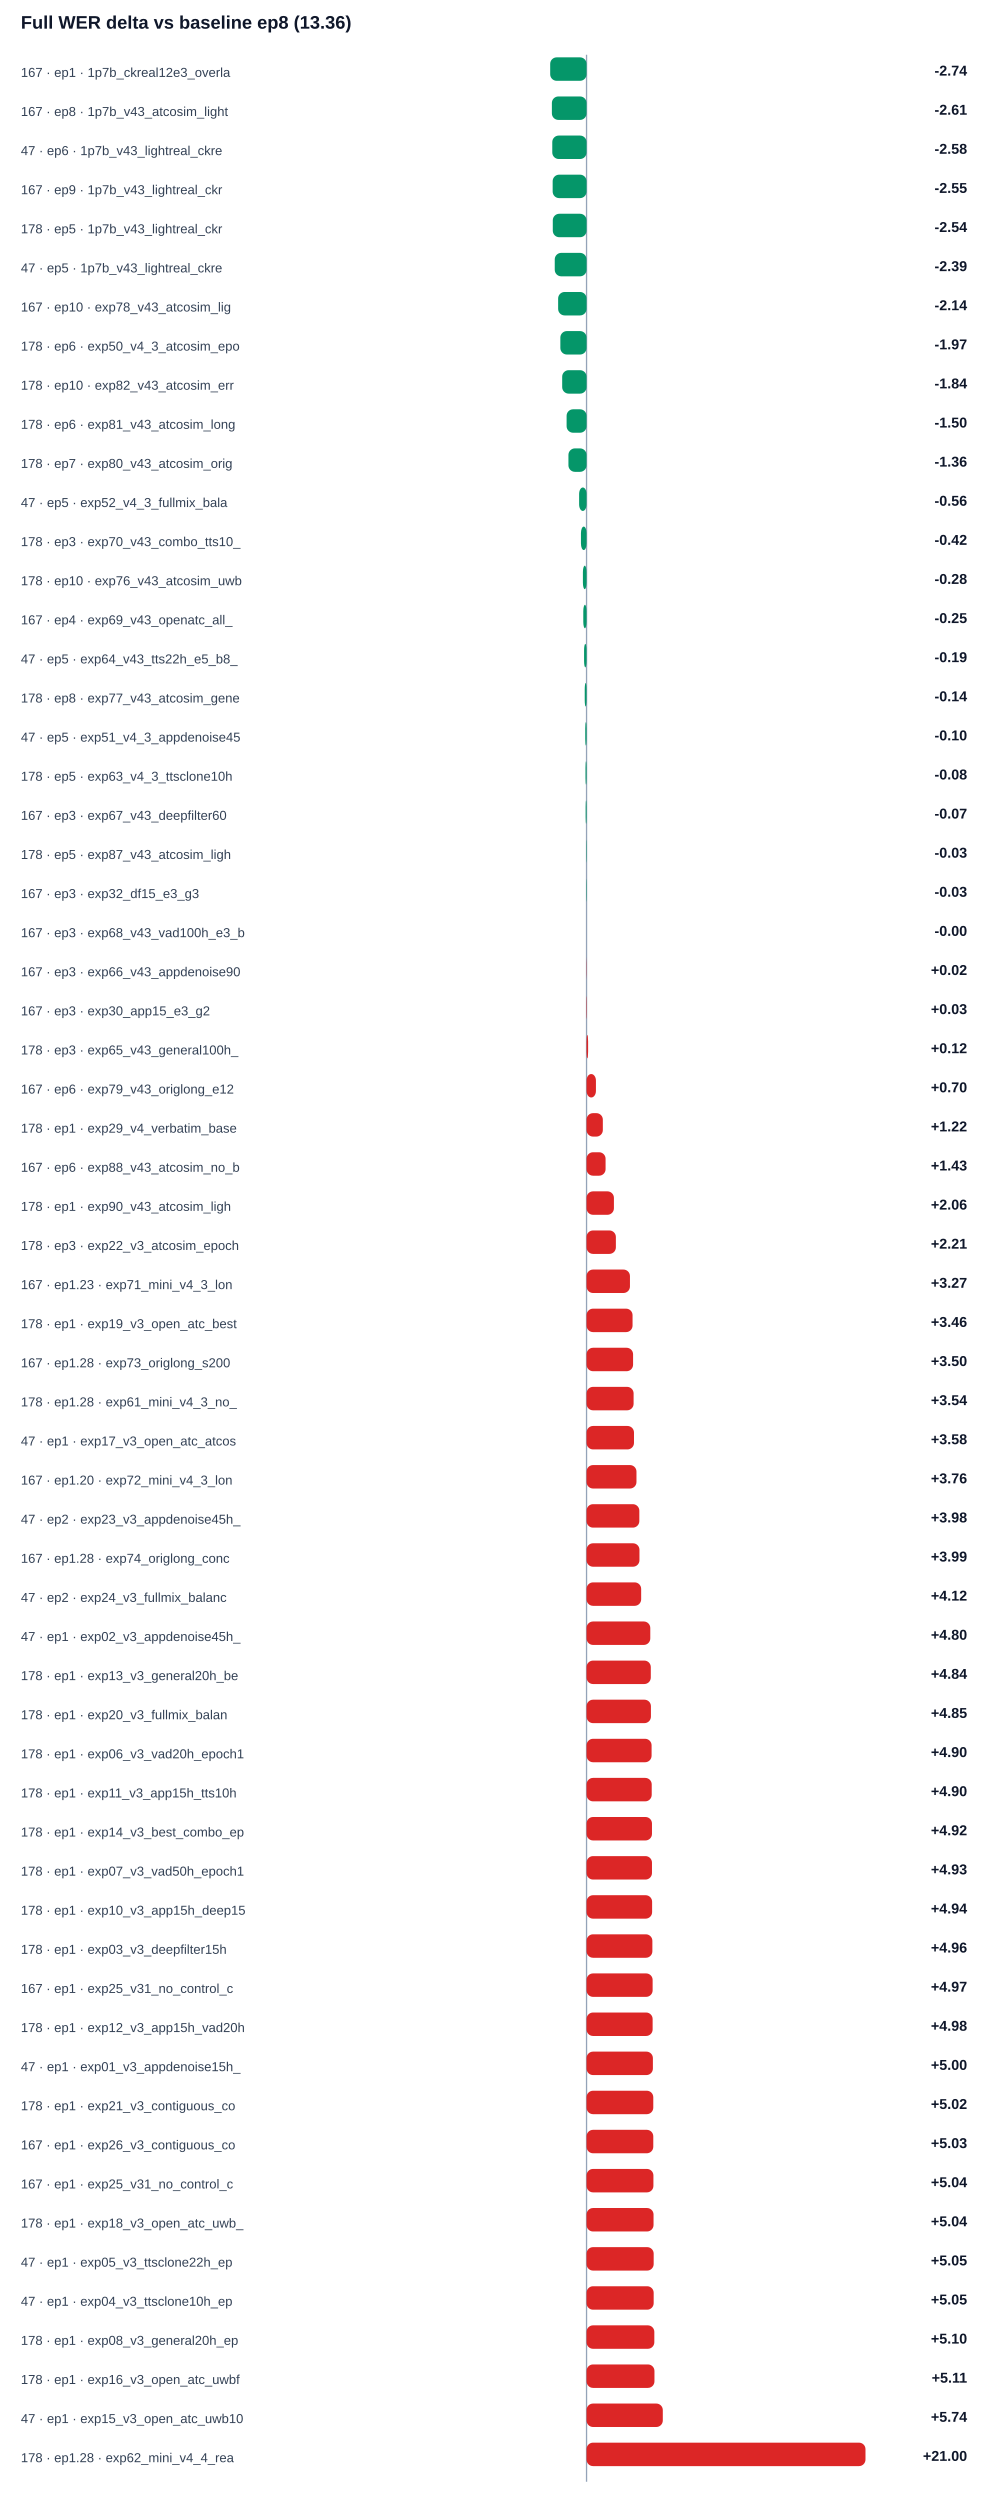
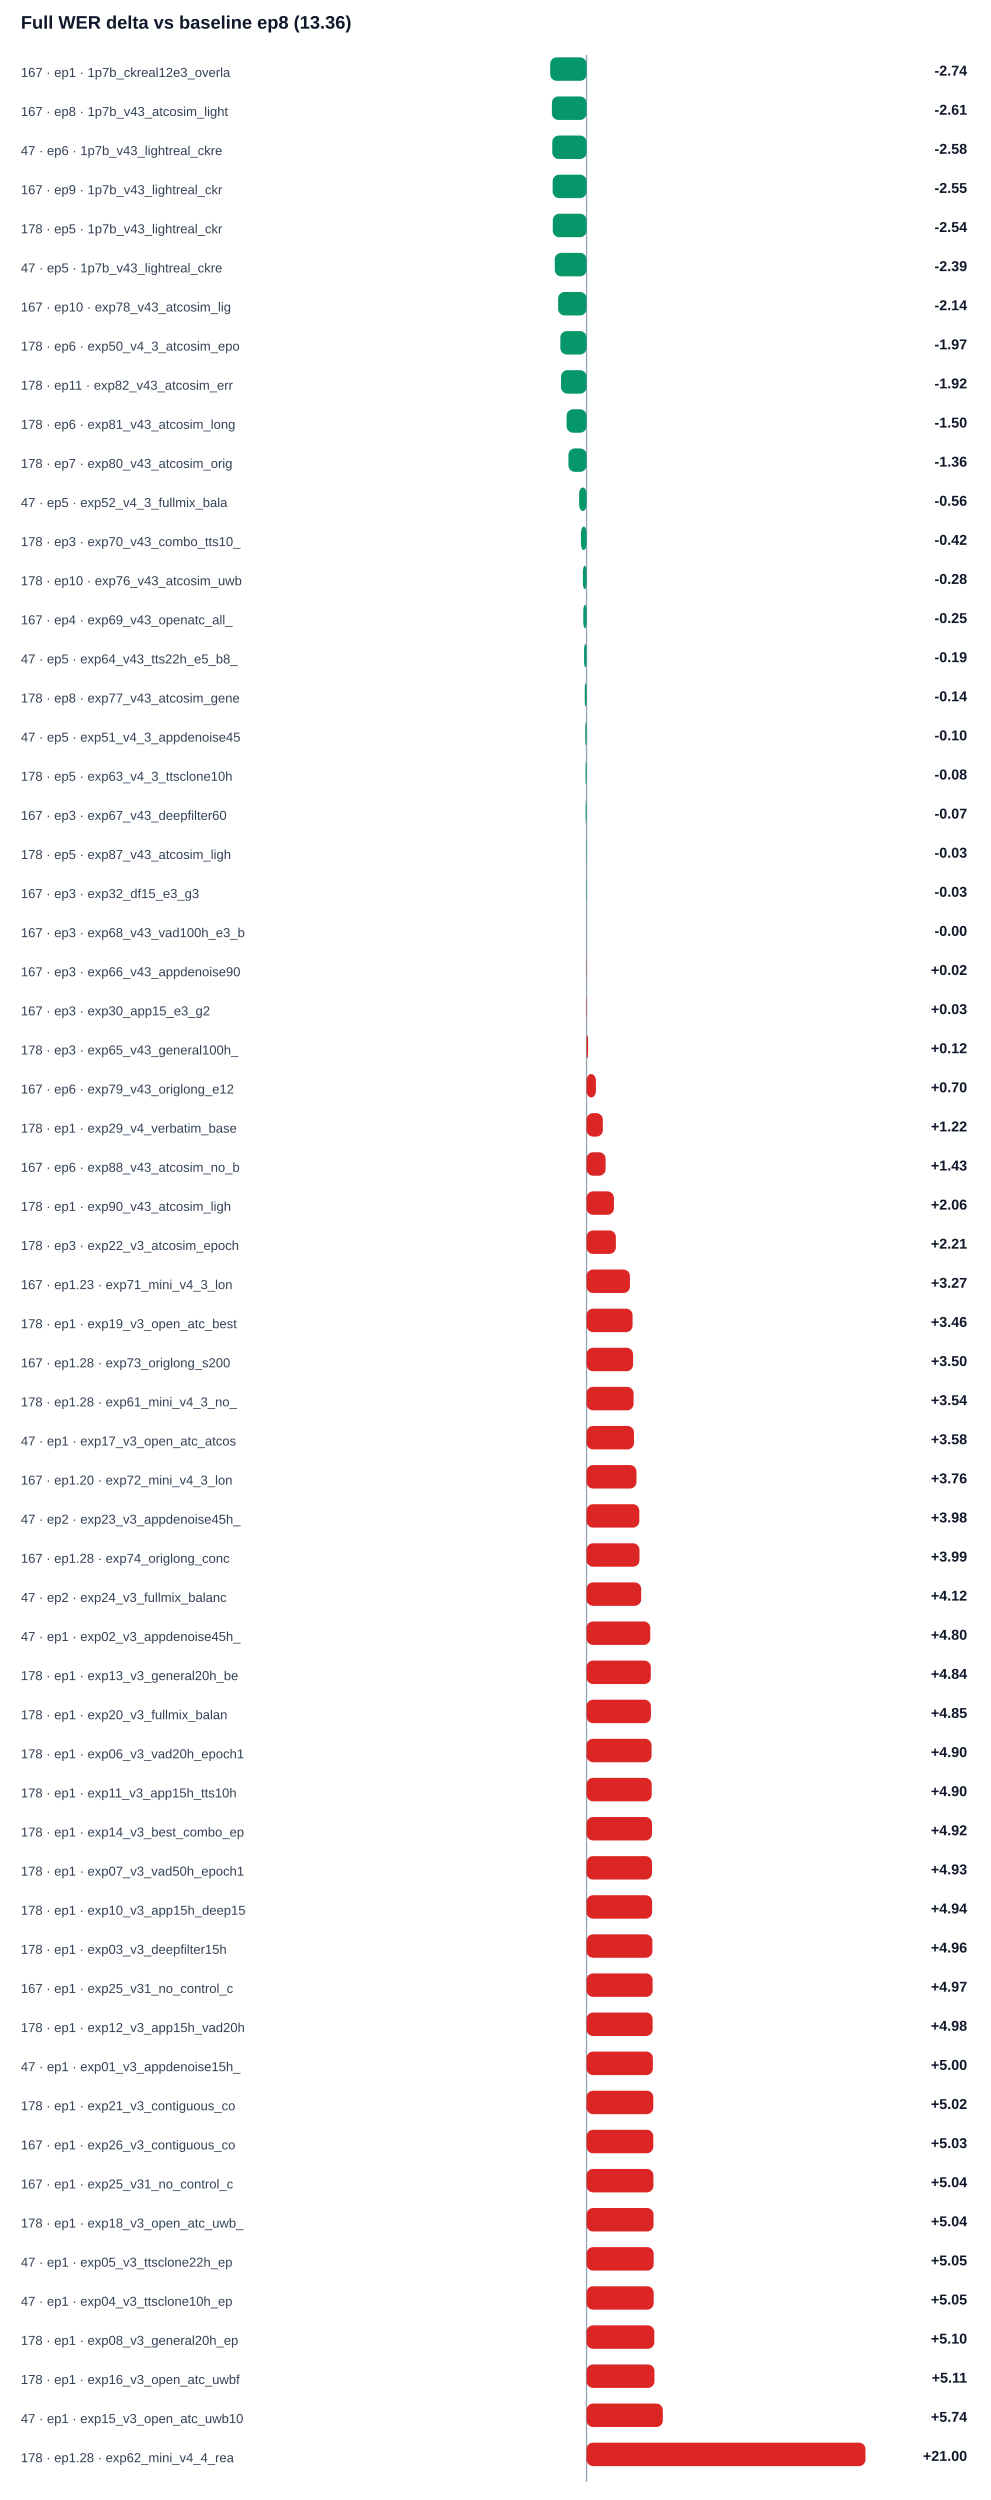
<svg xmlns="http://www.w3.org/2000/svg" width="100%" viewBox="0 0 760 1918" style="max-width:760px;background:#ffffff;border:1px solid #e5e7eb;border-radius:10px;">
  <text x="16.0" y="22.0" font-size="14" fill="#0f172a" text-anchor="start" font-family="Arial, sans-serif" font-weight="700">Full WER delta vs baseline ep8 (13.36)</text>
  <line x1="450" y1="42" x2="450" y2="1904" stroke="#94a3b8" />
  <text x="16.0" y="59.0" font-size="10" fill="#334155" text-anchor="start" font-family="Arial, sans-serif" font-weight="400">167 · ep1 · 1p7b_ckreal12e3_overla</text>
  <rect x="422.1" y="44" width="27.9" height="18" rx="5" fill="#059669" />
  <text x="742.0" y="58.0" font-size="11" fill="#0f172a" text-anchor="end" font-family="Arial, sans-serif" font-weight="700">-2.74</text>
  <text x="16.0" y="89.0" font-size="10" fill="#334155" text-anchor="start" font-family="Arial, sans-serif" font-weight="400">167 · ep8 · 1p7b_v43_atcosim_light</text>
  <rect x="423.4" y="74" width="26.6" height="18" rx="5" fill="#059669" />
  <text x="742.0" y="88.0" font-size="11" fill="#0f172a" text-anchor="end" font-family="Arial, sans-serif" font-weight="700">-2.61</text>
  <text x="16.0" y="119.0" font-size="10" fill="#334155" text-anchor="start" font-family="Arial, sans-serif" font-weight="400">47 · ep6 · 1p7b_v43_lightreal_ckre</text>
  <rect x="423.7" y="104" width="26.3" height="18" rx="5" fill="#059669" />
  <text x="742.0" y="118.0" font-size="11" fill="#0f172a" text-anchor="end" font-family="Arial, sans-serif" font-weight="700">-2.58</text>
  <text x="16.0" y="149.0" font-size="10" fill="#334155" text-anchor="start" font-family="Arial, sans-serif" font-weight="400">167 · ep9 · 1p7b_v43_lightreal_ckr</text>
  <rect x="424.0" y="134" width="26.0" height="18" rx="5" fill="#059669" />
  <text x="742.0" y="148.0" font-size="11" fill="#0f172a" text-anchor="end" font-family="Arial, sans-serif" font-weight="700">-2.55</text>
  <text x="16.0" y="179.0" font-size="10" fill="#334155" text-anchor="start" font-family="Arial, sans-serif" font-weight="400">178 · ep5 · 1p7b_v43_lightreal_ckr</text>
  <rect x="424.1" y="164" width="25.9" height="18" rx="5" fill="#059669" />
  <text x="742.0" y="178.0" font-size="11" fill="#0f172a" text-anchor="end" font-family="Arial, sans-serif" font-weight="700">-2.54</text>
  <text x="16.0" y="209.0" font-size="10" fill="#334155" text-anchor="start" font-family="Arial, sans-serif" font-weight="400">47 · ep5 · 1p7b_v43_lightreal_ckre</text>
  <rect x="425.6" y="194" width="24.4" height="18" rx="5" fill="#059669" />
  <text x="742.0" y="208.0" font-size="11" fill="#0f172a" text-anchor="end" font-family="Arial, sans-serif" font-weight="700">-2.39</text>
  <text x="16.0" y="239.0" font-size="10" fill="#334155" text-anchor="start" font-family="Arial, sans-serif" font-weight="400">167 · ep10 · exp78_v43_atcosim_lig</text>
  <rect x="428.2" y="224" width="21.8" height="18" rx="5" fill="#059669" />
  <text x="742.0" y="238.0" font-size="11" fill="#0f172a" text-anchor="end" font-family="Arial, sans-serif" font-weight="700">-2.14</text>
  <text x="16.0" y="269.0" font-size="10" fill="#334155" text-anchor="start" font-family="Arial, sans-serif" font-weight="400">178 · ep6 · exp50_v4_3_atcosim_epo</text>
  <rect x="429.9" y="254" width="20.1" height="18" rx="5" fill="#059669" />
  <text x="742.0" y="268.0" font-size="11" fill="#0f172a" text-anchor="end" font-family="Arial, sans-serif" font-weight="700">-1.97</text>
-   <text x="16.0" y="299.0" font-size="10" fill="#334155" text-anchor="start" font-family="Arial, sans-serif" font-weight="400">178 · ep10 · exp82_v43_atcosim_err</text>
-   <rect x="431.3" y="284" width="18.7" height="18" rx="5" fill="#059669" />
-   <text x="742.0" y="298.0" font-size="11" fill="#0f172a" text-anchor="end" font-family="Arial, sans-serif" font-weight="700">-1.84</text>
+   <text x="16.0" y="299.0" font-size="10" fill="#334155" text-anchor="start" font-family="Arial, sans-serif" font-weight="400">178 · ep11 · exp82_v43_atcosim_err</text>
+   <rect x="430.4" y="284" width="19.6" height="18" rx="5" fill="#059669" />
+   <text x="742.0" y="298.0" font-size="11" fill="#0f172a" text-anchor="end" font-family="Arial, sans-serif" font-weight="700">-1.92</text>
  <text x="16.0" y="329.0" font-size="10" fill="#334155" text-anchor="start" font-family="Arial, sans-serif" font-weight="400">178 · ep6 · exp81_v43_atcosim_long</text>
  <rect x="434.7" y="314" width="15.3" height="18" rx="5" fill="#059669" />
  <text x="742.0" y="328.0" font-size="11" fill="#0f172a" text-anchor="end" font-family="Arial, sans-serif" font-weight="700">-1.50</text>
  <text x="16.0" y="359.0" font-size="10" fill="#334155" text-anchor="start" font-family="Arial, sans-serif" font-weight="400">178 · ep7 · exp80_v43_atcosim_orig</text>
  <rect x="436.1" y="344" width="13.9" height="18" rx="5" fill="#059669" />
  <text x="742.0" y="358.0" font-size="11" fill="#0f172a" text-anchor="end" font-family="Arial, sans-serif" font-weight="700">-1.36</text>
  <text x="16.0" y="389.0" font-size="10" fill="#334155" text-anchor="start" font-family="Arial, sans-serif" font-weight="400">47 · ep5 · exp52_v4_3_fullmix_bala</text>
  <rect x="444.3" y="374" width="5.7" height="18" rx="5" fill="#059669" />
  <text x="742.0" y="388.0" font-size="11" fill="#0f172a" text-anchor="end" font-family="Arial, sans-serif" font-weight="700">-0.56</text>
  <text x="16.0" y="419.0" font-size="10" fill="#334155" text-anchor="start" font-family="Arial, sans-serif" font-weight="400">178 · ep3 · exp70_v43_combo_tts10_</text>
  <rect x="445.7" y="404" width="4.3" height="18" rx="5" fill="#059669" />
  <text x="742.0" y="418.0" font-size="11" fill="#0f172a" text-anchor="end" font-family="Arial, sans-serif" font-weight="700">-0.42</text>
  <text x="16.0" y="449.0" font-size="10" fill="#334155" text-anchor="start" font-family="Arial, sans-serif" font-weight="400">178 · ep10 · exp76_v43_atcosim_uwb</text>
  <rect x="447.2" y="434" width="2.8" height="18" rx="5" fill="#059669" />
  <text x="742.0" y="448.0" font-size="11" fill="#0f172a" text-anchor="end" font-family="Arial, sans-serif" font-weight="700">-0.28</text>
  <text x="16.0" y="479.0" font-size="10" fill="#334155" text-anchor="start" font-family="Arial, sans-serif" font-weight="400">167 · ep4 · exp69_v43_openatc_all_</text>
  <rect x="447.5" y="464" width="2.5" height="18" rx="5" fill="#059669" />
  <text x="742.0" y="478.0" font-size="11" fill="#0f172a" text-anchor="end" font-family="Arial, sans-serif" font-weight="700">-0.25</text>
  <text x="16.0" y="509.0" font-size="10" fill="#334155" text-anchor="start" font-family="Arial, sans-serif" font-weight="400">47 · ep5 · exp64_v43_tts22h_e5_b8_</text>
  <rect x="448.1" y="494" width="1.9" height="18" rx="5" fill="#059669" />
  <text x="742.0" y="508.0" font-size="11" fill="#0f172a" text-anchor="end" font-family="Arial, sans-serif" font-weight="700">-0.19</text>
  <text x="16.0" y="539.0" font-size="10" fill="#334155" text-anchor="start" font-family="Arial, sans-serif" font-weight="400">178 · ep8 · exp77_v43_atcosim_gene</text>
  <rect x="448.6" y="524" width="1.4" height="18" rx="5" fill="#059669" />
  <text x="742.0" y="538.0" font-size="11" fill="#0f172a" text-anchor="end" font-family="Arial, sans-serif" font-weight="700">-0.14</text>
  <text x="16.0" y="569.0" font-size="10" fill="#334155" text-anchor="start" font-family="Arial, sans-serif" font-weight="400">47 · ep5 · exp51_v4_3_appdenoise45</text>
  <rect x="449.0" y="554" width="1.0" height="18" rx="5" fill="#059669" />
  <text x="742.0" y="568.0" font-size="11" fill="#0f172a" text-anchor="end" font-family="Arial, sans-serif" font-weight="700">-0.10</text>
  <text x="16.0" y="599.0" font-size="10" fill="#334155" text-anchor="start" font-family="Arial, sans-serif" font-weight="400">178 · ep5 · exp63_v4_3_ttsclone10h</text>
  <rect x="449.2" y="584" width="0.8" height="18" rx="5" fill="#059669" />
  <text x="742.0" y="598.0" font-size="11" fill="#0f172a" text-anchor="end" font-family="Arial, sans-serif" font-weight="700">-0.08</text>
  <text x="16.0" y="629.0" font-size="10" fill="#334155" text-anchor="start" font-family="Arial, sans-serif" font-weight="400">167 · ep3 · exp67_v43_deepfilter60</text>
  <rect x="449.3" y="614" width="0.7" height="18" rx="5" fill="#059669" />
  <text x="742.0" y="628.0" font-size="11" fill="#0f172a" text-anchor="end" font-family="Arial, sans-serif" font-weight="700">-0.07</text>
  <text x="16.0" y="659.0" font-size="10" fill="#334155" text-anchor="start" font-family="Arial, sans-serif" font-weight="400">178 · ep5 · exp87_v43_atcosim_ligh</text>
  <rect x="449.7" y="644" width="0.3" height="18" rx="5" fill="#059669" />
  <text x="742.0" y="658.0" font-size="11" fill="#0f172a" text-anchor="end" font-family="Arial, sans-serif" font-weight="700">-0.03</text>
  <text x="16.0" y="689.0" font-size="10" fill="#334155" text-anchor="start" font-family="Arial, sans-serif" font-weight="400">167 · ep3 · exp32_df15_e3_g3</text>
  <rect x="449.7" y="674" width="0.3" height="18" rx="5" fill="#059669" />
  <text x="742.0" y="688.0" font-size="11" fill="#0f172a" text-anchor="end" font-family="Arial, sans-serif" font-weight="700">-0.03</text>
  <text x="16.0" y="719.0" font-size="10" fill="#334155" text-anchor="start" font-family="Arial, sans-serif" font-weight="400">167 · ep3 · exp68_v43_vad100h_e3_b</text>
  <rect x="450.0" y="704" width="0.0" height="18" rx="5" fill="#059669" />
  <text x="742.0" y="718.0" font-size="11" fill="#0f172a" text-anchor="end" font-family="Arial, sans-serif" font-weight="700">-0.00</text>
  <text x="16.0" y="749.0" font-size="10" fill="#334155" text-anchor="start" font-family="Arial, sans-serif" font-weight="400">167 · ep3 · exp66_v43_appdenoise90</text>
  <rect x="450.0" y="734" width="0.2" height="18" rx="5" fill="#dc2626" />
  <text x="742.0" y="748.0" font-size="11" fill="#0f172a" text-anchor="end" font-family="Arial, sans-serif" font-weight="700">+0.02</text>
  <text x="16.0" y="779.0" font-size="10" fill="#334155" text-anchor="start" font-family="Arial, sans-serif" font-weight="400">167 · ep3 · exp30_app15_e3_g2</text>
  <rect x="450.0" y="764" width="0.3" height="18" rx="5" fill="#dc2626" />
  <text x="742.0" y="778.0" font-size="11" fill="#0f172a" text-anchor="end" font-family="Arial, sans-serif" font-weight="700">+0.03</text>
  <text x="16.0" y="809.0" font-size="10" fill="#334155" text-anchor="start" font-family="Arial, sans-serif" font-weight="400">178 · ep3 · exp65_v43_general100h_</text>
  <rect x="450.0" y="794" width="1.2" height="18" rx="5" fill="#dc2626" />
  <text x="742.0" y="808.0" font-size="11" fill="#0f172a" text-anchor="end" font-family="Arial, sans-serif" font-weight="700">+0.12</text>
  <text x="16.0" y="839.0" font-size="10" fill="#334155" text-anchor="start" font-family="Arial, sans-serif" font-weight="400">167 · ep6 · exp79_v43_origlong_e12</text>
  <rect x="450.0" y="824" width="7.2" height="18" rx="5" fill="#dc2626" />
  <text x="742.0" y="838.0" font-size="11" fill="#0f172a" text-anchor="end" font-family="Arial, sans-serif" font-weight="700">+0.70</text>
  <text x="16.0" y="869.0" font-size="10" fill="#334155" text-anchor="start" font-family="Arial, sans-serif" font-weight="400">178 · ep1 · exp29_v4_verbatim_base</text>
  <rect x="450.0" y="854" width="12.5" height="18" rx="5" fill="#dc2626" />
  <text x="742.0" y="868.0" font-size="11" fill="#0f172a" text-anchor="end" font-family="Arial, sans-serif" font-weight="700">+1.22</text>
  <text x="16.0" y="899.0" font-size="10" fill="#334155" text-anchor="start" font-family="Arial, sans-serif" font-weight="400">167 · ep6 · exp88_v43_atcosim_no_b</text>
  <rect x="450.0" y="884" width="14.6" height="18" rx="5" fill="#dc2626" />
  <text x="742.0" y="898.0" font-size="11" fill="#0f172a" text-anchor="end" font-family="Arial, sans-serif" font-weight="700">+1.43</text>
  <text x="16.0" y="929.0" font-size="10" fill="#334155" text-anchor="start" font-family="Arial, sans-serif" font-weight="400">178 · ep1 · exp90_v43_atcosim_ligh</text>
  <rect x="450.0" y="914" width="21.0" height="18" rx="5" fill="#dc2626" />
  <text x="742.0" y="928.0" font-size="11" fill="#0f172a" text-anchor="end" font-family="Arial, sans-serif" font-weight="700">+2.06</text>
  <text x="16.0" y="959.0" font-size="10" fill="#334155" text-anchor="start" font-family="Arial, sans-serif" font-weight="400">178 · ep3 · exp22_v3_atcosim_epoch</text>
  <rect x="450.0" y="944" width="22.5" height="18" rx="5" fill="#dc2626" />
  <text x="742.0" y="958.0" font-size="11" fill="#0f172a" text-anchor="end" font-family="Arial, sans-serif" font-weight="700">+2.21</text>
  <text x="16.0" y="989.0" font-size="10" fill="#334155" text-anchor="start" font-family="Arial, sans-serif" font-weight="400">167 · ep1.23 · exp71_mini_v4_3_lon</text>
  <rect x="450.0" y="974" width="33.3" height="18" rx="5" fill="#dc2626" />
  <text x="742.0" y="988.0" font-size="11" fill="#0f172a" text-anchor="end" font-family="Arial, sans-serif" font-weight="700">+3.27</text>
  <text x="16.0" y="1019.0" font-size="10" fill="#334155" text-anchor="start" font-family="Arial, sans-serif" font-weight="400">178 · ep1 · exp19_v3_open_atc_best</text>
  <rect x="450.0" y="1004" width="35.3" height="18" rx="5" fill="#dc2626" />
  <text x="742.0" y="1018.0" font-size="11" fill="#0f172a" text-anchor="end" font-family="Arial, sans-serif" font-weight="700">+3.46</text>
  <text x="16.0" y="1049.0" font-size="10" fill="#334155" text-anchor="start" font-family="Arial, sans-serif" font-weight="400">167 · ep1.28 · exp73_origlong_s200</text>
  <rect x="450.0" y="1034" width="35.7" height="18" rx="5" fill="#dc2626" />
  <text x="742.0" y="1048.0" font-size="11" fill="#0f172a" text-anchor="end" font-family="Arial, sans-serif" font-weight="700">+3.50</text>
  <text x="16.0" y="1079.0" font-size="10" fill="#334155" text-anchor="start" font-family="Arial, sans-serif" font-weight="400">178 · ep1.28 · exp61_mini_v4_3_no_</text>
  <rect x="450.0" y="1064" width="36.1" height="18" rx="5" fill="#dc2626" />
  <text x="742.0" y="1078.0" font-size="11" fill="#0f172a" text-anchor="end" font-family="Arial, sans-serif" font-weight="700">+3.54</text>
  <text x="16.0" y="1109.0" font-size="10" fill="#334155" text-anchor="start" font-family="Arial, sans-serif" font-weight="400">47 · ep1 · exp17_v3_open_atc_atcos</text>
  <rect x="450.0" y="1094" width="36.4" height="18" rx="5" fill="#dc2626" />
  <text x="742.0" y="1108.0" font-size="11" fill="#0f172a" text-anchor="end" font-family="Arial, sans-serif" font-weight="700">+3.58</text>
  <text x="16.0" y="1139.0" font-size="10" fill="#334155" text-anchor="start" font-family="Arial, sans-serif" font-weight="400">167 · ep1.20 · exp72_mini_v4_3_lon</text>
  <rect x="450.0" y="1124" width="38.3" height="18" rx="5" fill="#dc2626" />
  <text x="742.0" y="1138.0" font-size="11" fill="#0f172a" text-anchor="end" font-family="Arial, sans-serif" font-weight="700">+3.76</text>
  <text x="16.0" y="1169.0" font-size="10" fill="#334155" text-anchor="start" font-family="Arial, sans-serif" font-weight="400">47 · ep2 · exp23_v3_appdenoise45h_</text>
  <rect x="450.0" y="1154" width="40.5" height="18" rx="5" fill="#dc2626" />
  <text x="742.0" y="1168.0" font-size="11" fill="#0f172a" text-anchor="end" font-family="Arial, sans-serif" font-weight="700">+3.98</text>
  <text x="16.0" y="1199.0" font-size="10" fill="#334155" text-anchor="start" font-family="Arial, sans-serif" font-weight="400">167 · ep1.28 · exp74_origlong_conc</text>
  <rect x="450.0" y="1184" width="40.6" height="18" rx="5" fill="#dc2626" />
  <text x="742.0" y="1198.0" font-size="11" fill="#0f172a" text-anchor="end" font-family="Arial, sans-serif" font-weight="700">+3.99</text>
  <text x="16.0" y="1229.0" font-size="10" fill="#334155" text-anchor="start" font-family="Arial, sans-serif" font-weight="400">47 · ep2 · exp24_v3_fullmix_balanc</text>
  <rect x="450.0" y="1214" width="41.9" height="18" rx="5" fill="#dc2626" />
  <text x="742.0" y="1228.0" font-size="11" fill="#0f172a" text-anchor="end" font-family="Arial, sans-serif" font-weight="700">+4.12</text>
  <text x="16.0" y="1259.0" font-size="10" fill="#334155" text-anchor="start" font-family="Arial, sans-serif" font-weight="400">47 · ep1 · exp02_v3_appdenoise45h_</text>
  <rect x="450.0" y="1244" width="48.9" height="18" rx="5" fill="#dc2626" />
  <text x="742.0" y="1258.0" font-size="11" fill="#0f172a" text-anchor="end" font-family="Arial, sans-serif" font-weight="700">+4.80</text>
  <text x="16.0" y="1289.0" font-size="10" fill="#334155" text-anchor="start" font-family="Arial, sans-serif" font-weight="400">178 · ep1 · exp13_v3_general20h_be</text>
  <rect x="450.0" y="1274" width="49.3" height="18" rx="5" fill="#dc2626" />
  <text x="742.0" y="1288.0" font-size="11" fill="#0f172a" text-anchor="end" font-family="Arial, sans-serif" font-weight="700">+4.84</text>
  <text x="16.0" y="1319.0" font-size="10" fill="#334155" text-anchor="start" font-family="Arial, sans-serif" font-weight="400">178 · ep1 · exp20_v3_fullmix_balan</text>
  <rect x="450.0" y="1304" width="49.4" height="18" rx="5" fill="#dc2626" />
  <text x="742.0" y="1318.0" font-size="11" fill="#0f172a" text-anchor="end" font-family="Arial, sans-serif" font-weight="700">+4.85</text>
  <text x="16.0" y="1349.0" font-size="10" fill="#334155" text-anchor="start" font-family="Arial, sans-serif" font-weight="400">178 · ep1 · exp06_v3_vad20h_epoch1</text>
  <rect x="450.0" y="1334" width="49.9" height="18" rx="5" fill="#dc2626" />
  <text x="742.0" y="1348.0" font-size="11" fill="#0f172a" text-anchor="end" font-family="Arial, sans-serif" font-weight="700">+4.90</text>
  <text x="16.0" y="1379.0" font-size="10" fill="#334155" text-anchor="start" font-family="Arial, sans-serif" font-weight="400">178 · ep1 · exp11_v3_app15h_tts10h</text>
  <rect x="450.0" y="1364" width="50.0" height="18" rx="5" fill="#dc2626" />
  <text x="742.0" y="1378.0" font-size="11" fill="#0f172a" text-anchor="end" font-family="Arial, sans-serif" font-weight="700">+4.90</text>
  <text x="16.0" y="1409.0" font-size="10" fill="#334155" text-anchor="start" font-family="Arial, sans-serif" font-weight="400">178 · ep1 · exp14_v3_best_combo_ep</text>
  <rect x="450.0" y="1394" width="50.2" height="18" rx="5" fill="#dc2626" />
  <text x="742.0" y="1408.0" font-size="11" fill="#0f172a" text-anchor="end" font-family="Arial, sans-serif" font-weight="700">+4.92</text>
  <text x="16.0" y="1439.0" font-size="10" fill="#334155" text-anchor="start" font-family="Arial, sans-serif" font-weight="400">178 · ep1 · exp07_v3_vad50h_epoch1</text>
  <rect x="450.0" y="1424" width="50.2" height="18" rx="5" fill="#dc2626" />
  <text x="742.0" y="1438.0" font-size="11" fill="#0f172a" text-anchor="end" font-family="Arial, sans-serif" font-weight="700">+4.93</text>
  <text x="16.0" y="1469.0" font-size="10" fill="#334155" text-anchor="start" font-family="Arial, sans-serif" font-weight="400">178 · ep1 · exp10_v3_app15h_deep15</text>
  <rect x="450.0" y="1454" width="50.3" height="18" rx="5" fill="#dc2626" />
  <text x="742.0" y="1468.0" font-size="11" fill="#0f172a" text-anchor="end" font-family="Arial, sans-serif" font-weight="700">+4.94</text>
  <text x="16.0" y="1499.0" font-size="10" fill="#334155" text-anchor="start" font-family="Arial, sans-serif" font-weight="400">178 · ep1 · exp03_v3_deepfilter15h</text>
  <rect x="450.0" y="1484" width="50.5" height="18" rx="5" fill="#dc2626" />
  <text x="742.0" y="1498.0" font-size="11" fill="#0f172a" text-anchor="end" font-family="Arial, sans-serif" font-weight="700">+4.96</text>
  <text x="16.0" y="1529.0" font-size="10" fill="#334155" text-anchor="start" font-family="Arial, sans-serif" font-weight="400">167 · ep1 · exp25_v31_no_control_c</text>
  <rect x="450.0" y="1514" width="50.7" height="18" rx="5" fill="#dc2626" />
  <text x="742.0" y="1528.0" font-size="11" fill="#0f172a" text-anchor="end" font-family="Arial, sans-serif" font-weight="700">+4.97</text>
  <text x="16.0" y="1559.0" font-size="10" fill="#334155" text-anchor="start" font-family="Arial, sans-serif" font-weight="400">178 · ep1 · exp12_v3_app15h_vad20h</text>
  <rect x="450.0" y="1544" width="50.7" height="18" rx="5" fill="#dc2626" />
  <text x="742.0" y="1558.0" font-size="11" fill="#0f172a" text-anchor="end" font-family="Arial, sans-serif" font-weight="700">+4.98</text>
  <text x="16.0" y="1589.0" font-size="10" fill="#334155" text-anchor="start" font-family="Arial, sans-serif" font-weight="400">47 · ep1 · exp01_v3_appdenoise15h_</text>
  <rect x="450.0" y="1574" width="50.9" height="18" rx="5" fill="#dc2626" />
  <text x="742.0" y="1588.0" font-size="11" fill="#0f172a" text-anchor="end" font-family="Arial, sans-serif" font-weight="700">+5.00</text>
  <text x="16.0" y="1619.0" font-size="10" fill="#334155" text-anchor="start" font-family="Arial, sans-serif" font-weight="400">178 · ep1 · exp21_v3_contiguous_co</text>
  <rect x="450.0" y="1604" width="51.2" height="18" rx="5" fill="#dc2626" />
  <text x="742.0" y="1618.0" font-size="11" fill="#0f172a" text-anchor="end" font-family="Arial, sans-serif" font-weight="700">+5.02</text>
  <text x="16.0" y="1649.0" font-size="10" fill="#334155" text-anchor="start" font-family="Arial, sans-serif" font-weight="400">167 · ep1 · exp26_v3_contiguous_co</text>
  <rect x="450.0" y="1634" width="51.2" height="18" rx="5" fill="#dc2626" />
  <text x="742.0" y="1648.0" font-size="11" fill="#0f172a" text-anchor="end" font-family="Arial, sans-serif" font-weight="700">+5.03</text>
  <text x="16.0" y="1679.0" font-size="10" fill="#334155" text-anchor="start" font-family="Arial, sans-serif" font-weight="400">167 · ep1 · exp25_v31_no_control_c</text>
  <rect x="450.0" y="1664" width="51.3" height="18" rx="5" fill="#dc2626" />
  <text x="742.0" y="1678.0" font-size="11" fill="#0f172a" text-anchor="end" font-family="Arial, sans-serif" font-weight="700">+5.04</text>
  <text x="16.0" y="1709.0" font-size="10" fill="#334155" text-anchor="start" font-family="Arial, sans-serif" font-weight="400">178 · ep1 · exp18_v3_open_atc_uwb_</text>
  <rect x="450.0" y="1694" width="51.4" height="18" rx="5" fill="#dc2626" />
  <text x="742.0" y="1708.0" font-size="11" fill="#0f172a" text-anchor="end" font-family="Arial, sans-serif" font-weight="700">+5.04</text>
  <text x="16.0" y="1739.0" font-size="10" fill="#334155" text-anchor="start" font-family="Arial, sans-serif" font-weight="400">47 · ep1 · exp05_v3_ttsclone22h_ep</text>
  <rect x="450.0" y="1724" width="51.5" height="18" rx="5" fill="#dc2626" />
  <text x="742.0" y="1738.0" font-size="11" fill="#0f172a" text-anchor="end" font-family="Arial, sans-serif" font-weight="700">+5.05</text>
  <text x="16.0" y="1769.0" font-size="10" fill="#334155" text-anchor="start" font-family="Arial, sans-serif" font-weight="400">47 · ep1 · exp04_v3_ttsclone10h_ep</text>
  <rect x="450.0" y="1754" width="51.5" height="18" rx="5" fill="#dc2626" />
  <text x="742.0" y="1768.0" font-size="11" fill="#0f172a" text-anchor="end" font-family="Arial, sans-serif" font-weight="700">+5.05</text>
  <text x="16.0" y="1799.0" font-size="10" fill="#334155" text-anchor="start" font-family="Arial, sans-serif" font-weight="400">178 · ep1 · exp08_v3_general20h_ep</text>
  <rect x="450.0" y="1784" width="52.0" height="18" rx="5" fill="#dc2626" />
  <text x="742.0" y="1798.0" font-size="11" fill="#0f172a" text-anchor="end" font-family="Arial, sans-serif" font-weight="700">+5.10</text>
  <text x="16.0" y="1829.0" font-size="10" fill="#334155" text-anchor="start" font-family="Arial, sans-serif" font-weight="400">178 · ep1 · exp16_v3_open_atc_uwbf</text>
  <rect x="450.0" y="1814" width="52.1" height="18" rx="5" fill="#dc2626" />
  <text x="742.0" y="1828.0" font-size="11" fill="#0f172a" text-anchor="end" font-family="Arial, sans-serif" font-weight="700">+5.11</text>
  <text x="16.0" y="1859.0" font-size="10" fill="#334155" text-anchor="start" font-family="Arial, sans-serif" font-weight="400">47 · ep1 · exp15_v3_open_atc_uwb10</text>
  <rect x="450.0" y="1844" width="58.5" height="18" rx="5" fill="#dc2626" />
  <text x="742.0" y="1858.0" font-size="11" fill="#0f172a" text-anchor="end" font-family="Arial, sans-serif" font-weight="700">+5.74</text>
  <text x="16.0" y="1889.0" font-size="10" fill="#334155" text-anchor="start" font-family="Arial, sans-serif" font-weight="400">178 · ep1.28 · exp62_mini_v4_4_rea</text>
  <rect x="450.0" y="1874" width="214.0" height="18" rx="5" fill="#dc2626" />
  <text x="742.0" y="1888.0" font-size="11" fill="#0f172a" text-anchor="end" font-family="Arial, sans-serif" font-weight="700">+21.00</text>
</svg>
